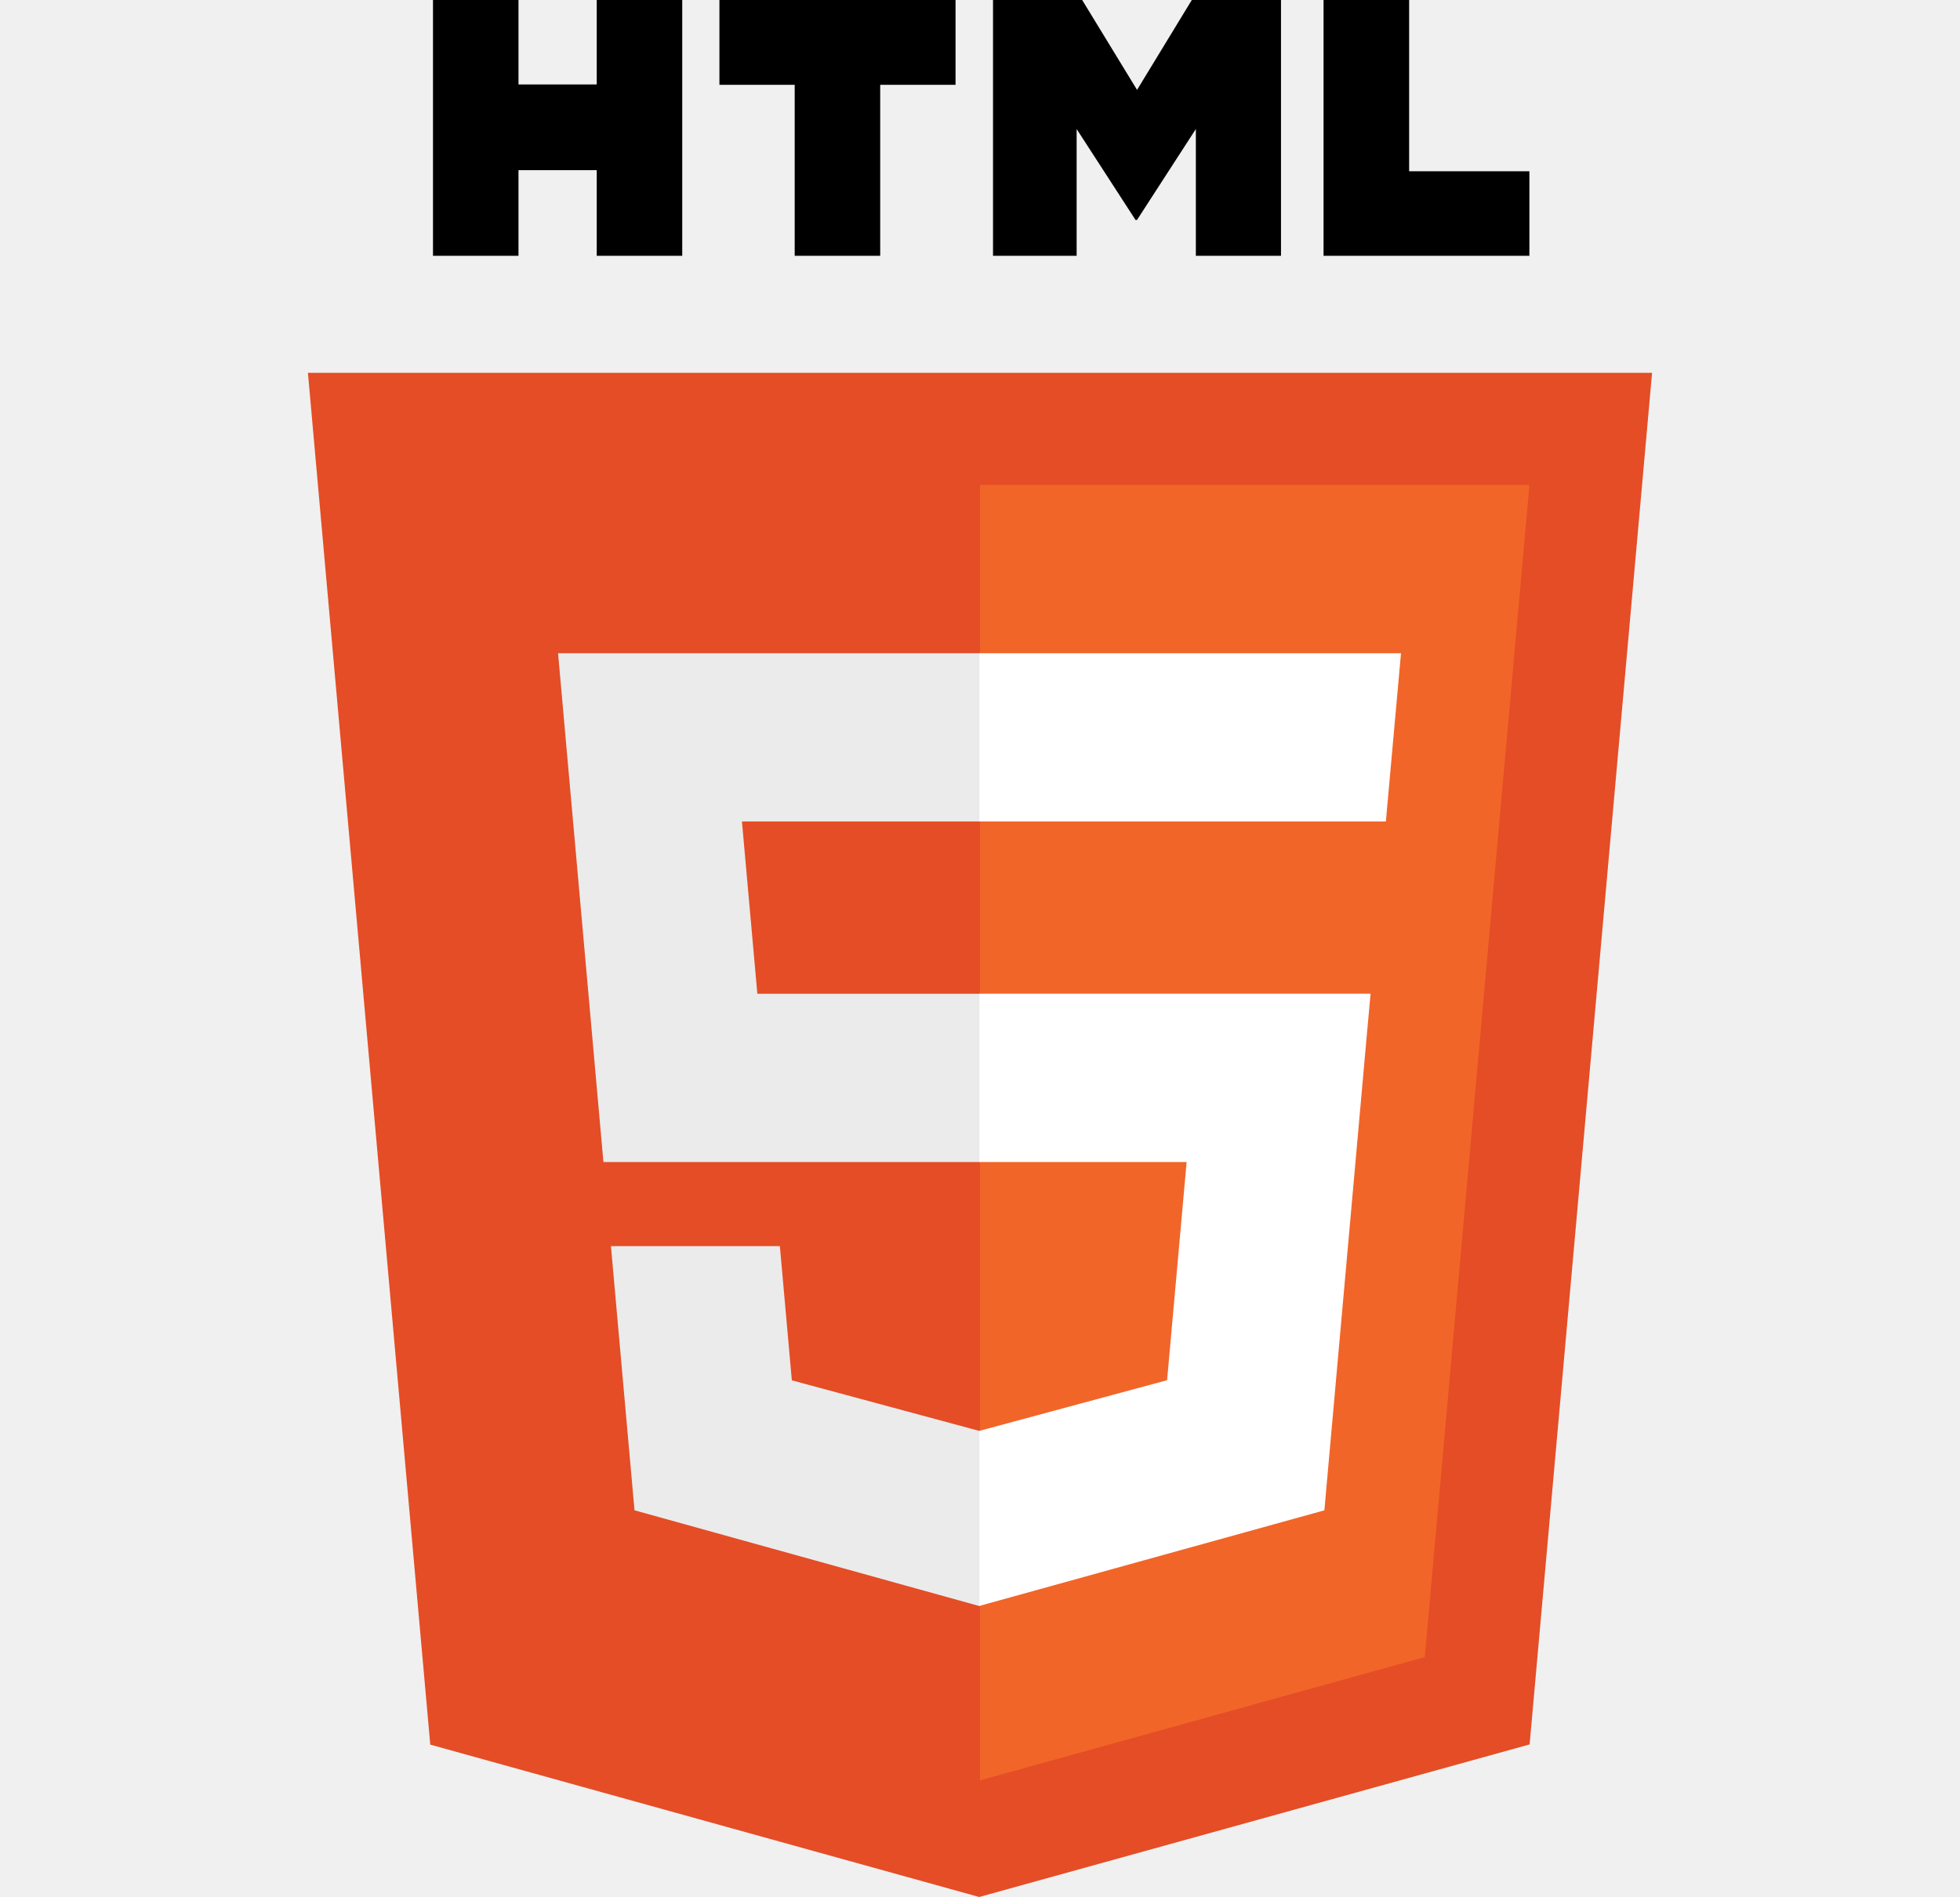
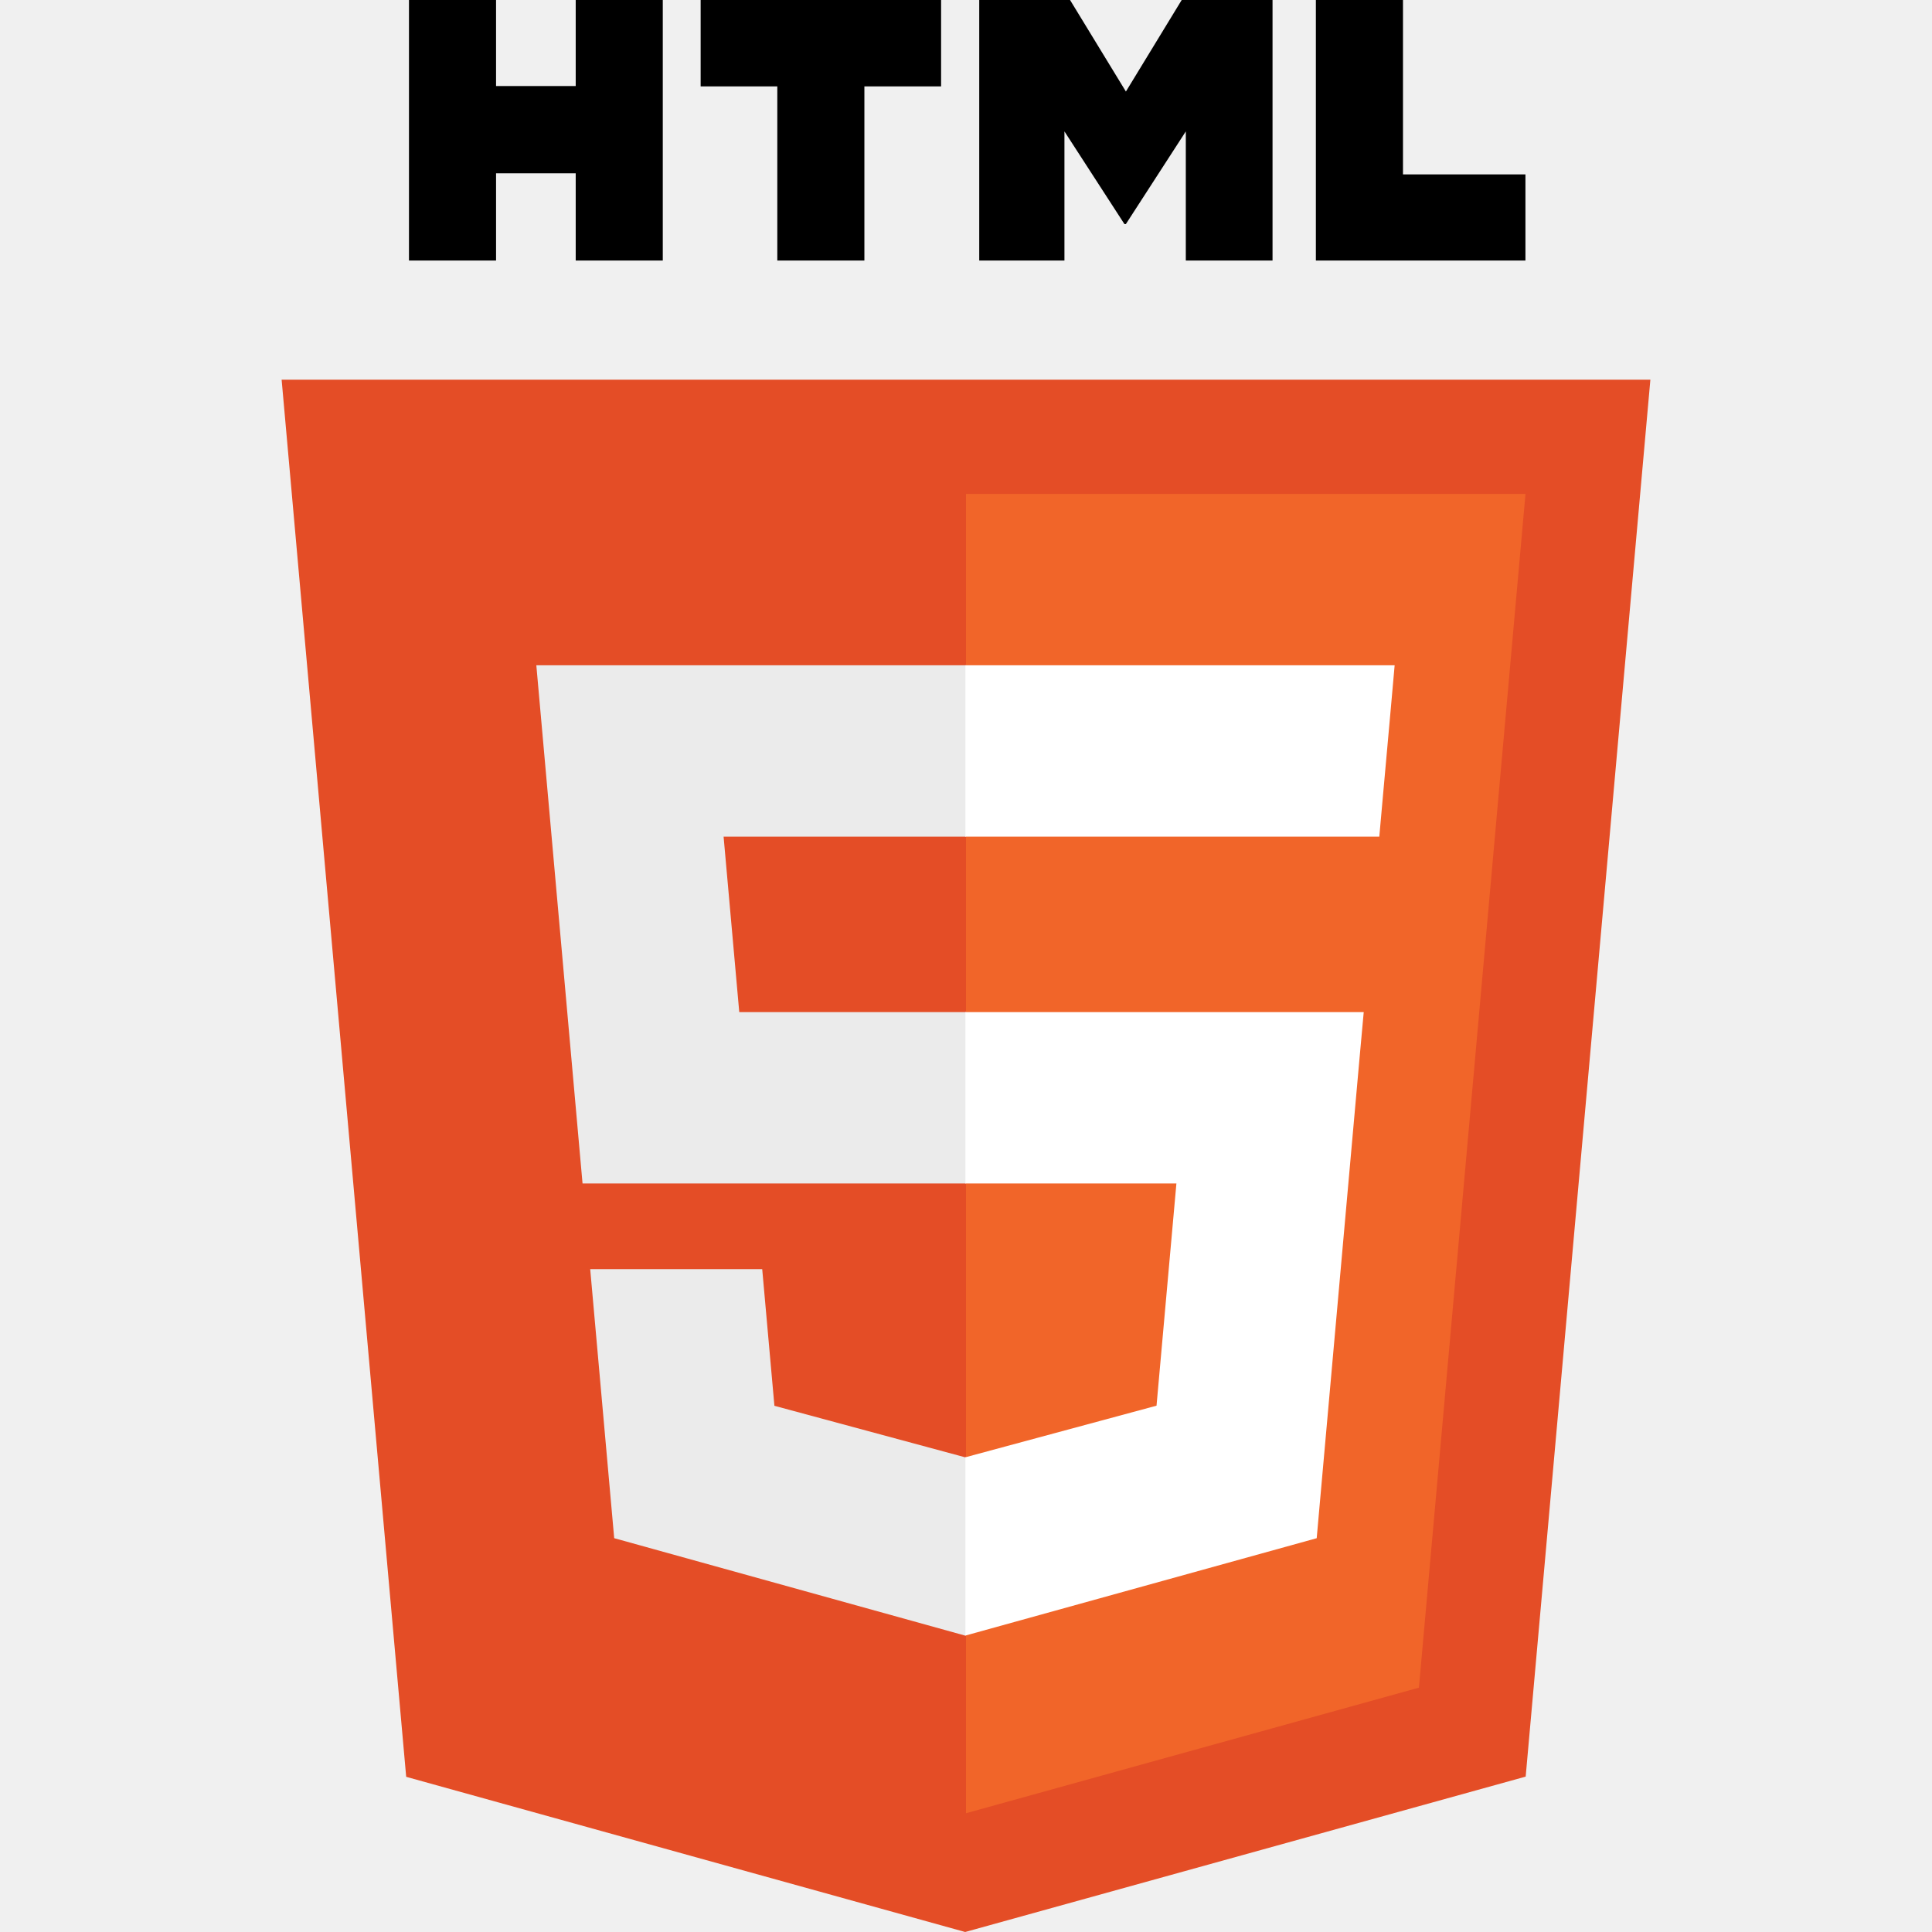
- <svg xmlns="http://www.w3.org/2000/svg" viewBox="0 0 125 121" fill-rule="evenodd" clip-rule="evenodd" stroke-linejoin="round" stroke-miterlimit="1.414">
-   <path d="M27.44 111.28l-7.802-87.5h85.724l-7.81 87.488L62.448 121l-35.01-9.72z" fill="#E44D26" fill-rule="nonzero" />
-   <path d="M62.5 113.56l28.366-7.863 6.674-74.763H62.5v82.627z" fill="#F16529" fill-rule="nonzero" />
-   <path d="M62.5 63.387H48.3l-.982-10.99H62.5v-10.73H35.59l.257 2.878 2.637 29.574H62.5V63.384zm0 27.873l-.047.01L50.5 88.045l-.763-8.56H38.963l1.503 16.85 21.984 6.104.05-.016V91.26z" fill="#EBEBEB" fill-rule="nonzero" />
-   <path d="M27.614 0h5.453v5.388h4.99V0h5.453v16.317h-5.453v-5.464h-4.99v5.464h-5.453V0zm23.068 5.41h-4.8V0H60.94v5.41h-4.804v10.907h-5.454V5.41zM63.33 0h5.686l3.5 5.733L76.008 0h5.688v16.317h-5.43V8.23l-3.753 5.8h-.094l-3.756-5.8v8.087H63.33V0zm21.082 0h5.456v10.924h7.67v5.393H84.41V0z" fill-rule="nonzero" />
-   <path d="M62.463 63.387V74.12h13.215l-1.246 13.917-11.97 3.23v11.166l22.002-6.098.16-1.813 2.523-28.253.262-2.885H62.46zm0-21.72v10.73h25.922l.216-2.412.49-5.44.258-2.88H62.463z" fill="#fff" fill-rule="nonzero" />
+ <svg xmlns="http://www.w3.org/2000/svg" viewBox="0 0 512 512">
+   <path fill="#E44D26" d="M107.644 470.877L74.634 100.62h362.733l-33.046 370.2L255.78 512" />
+   <path fill="#F16529" d="M256 480.523l120.03-33.277 28.24-316.352H256" />
+   <path fill="#EBEBEB" d="M256 268.217h-60.09l-4.15-46.5H256v-45.412H142.133l1.086 12.183 11.16 125.14H256m0 72.525l-.2.053-50.573-13.656-3.233-36.217H156.41l6.36 71.3 93.02 25.824.21-.058" />
+   <path d="M108.382 0h23.077v22.8h21.11V0h23.075v69.044H152.57v-23.12h-21.11v23.12h-23.077V0zm97.612 22.896h-20.316V0h63.72v22.896h-20.325v46.148h-23.078V22.896zM259.51 0h24.064l14.802 24.26L313.163 0h24.072v69.044h-22.982V34.822l-15.877 24.55h-.397l-15.89-24.55v34.222h-22.58V0zm89.21 0h23.084v46.222h32.453v22.822H348.72V0z" />
+   <path fill="#FFF" d="M255.843 268.217v45.41h55.918l-5.27 58.894-50.645 13.67v47.247l93.094-25.8.682-7.673 10.67-119.55 1.11-12.195h-12.24m-93.317-91.914v45.41H365.53l.912-10.207 2.07-23.023 1.085-12.183" />
</svg>
